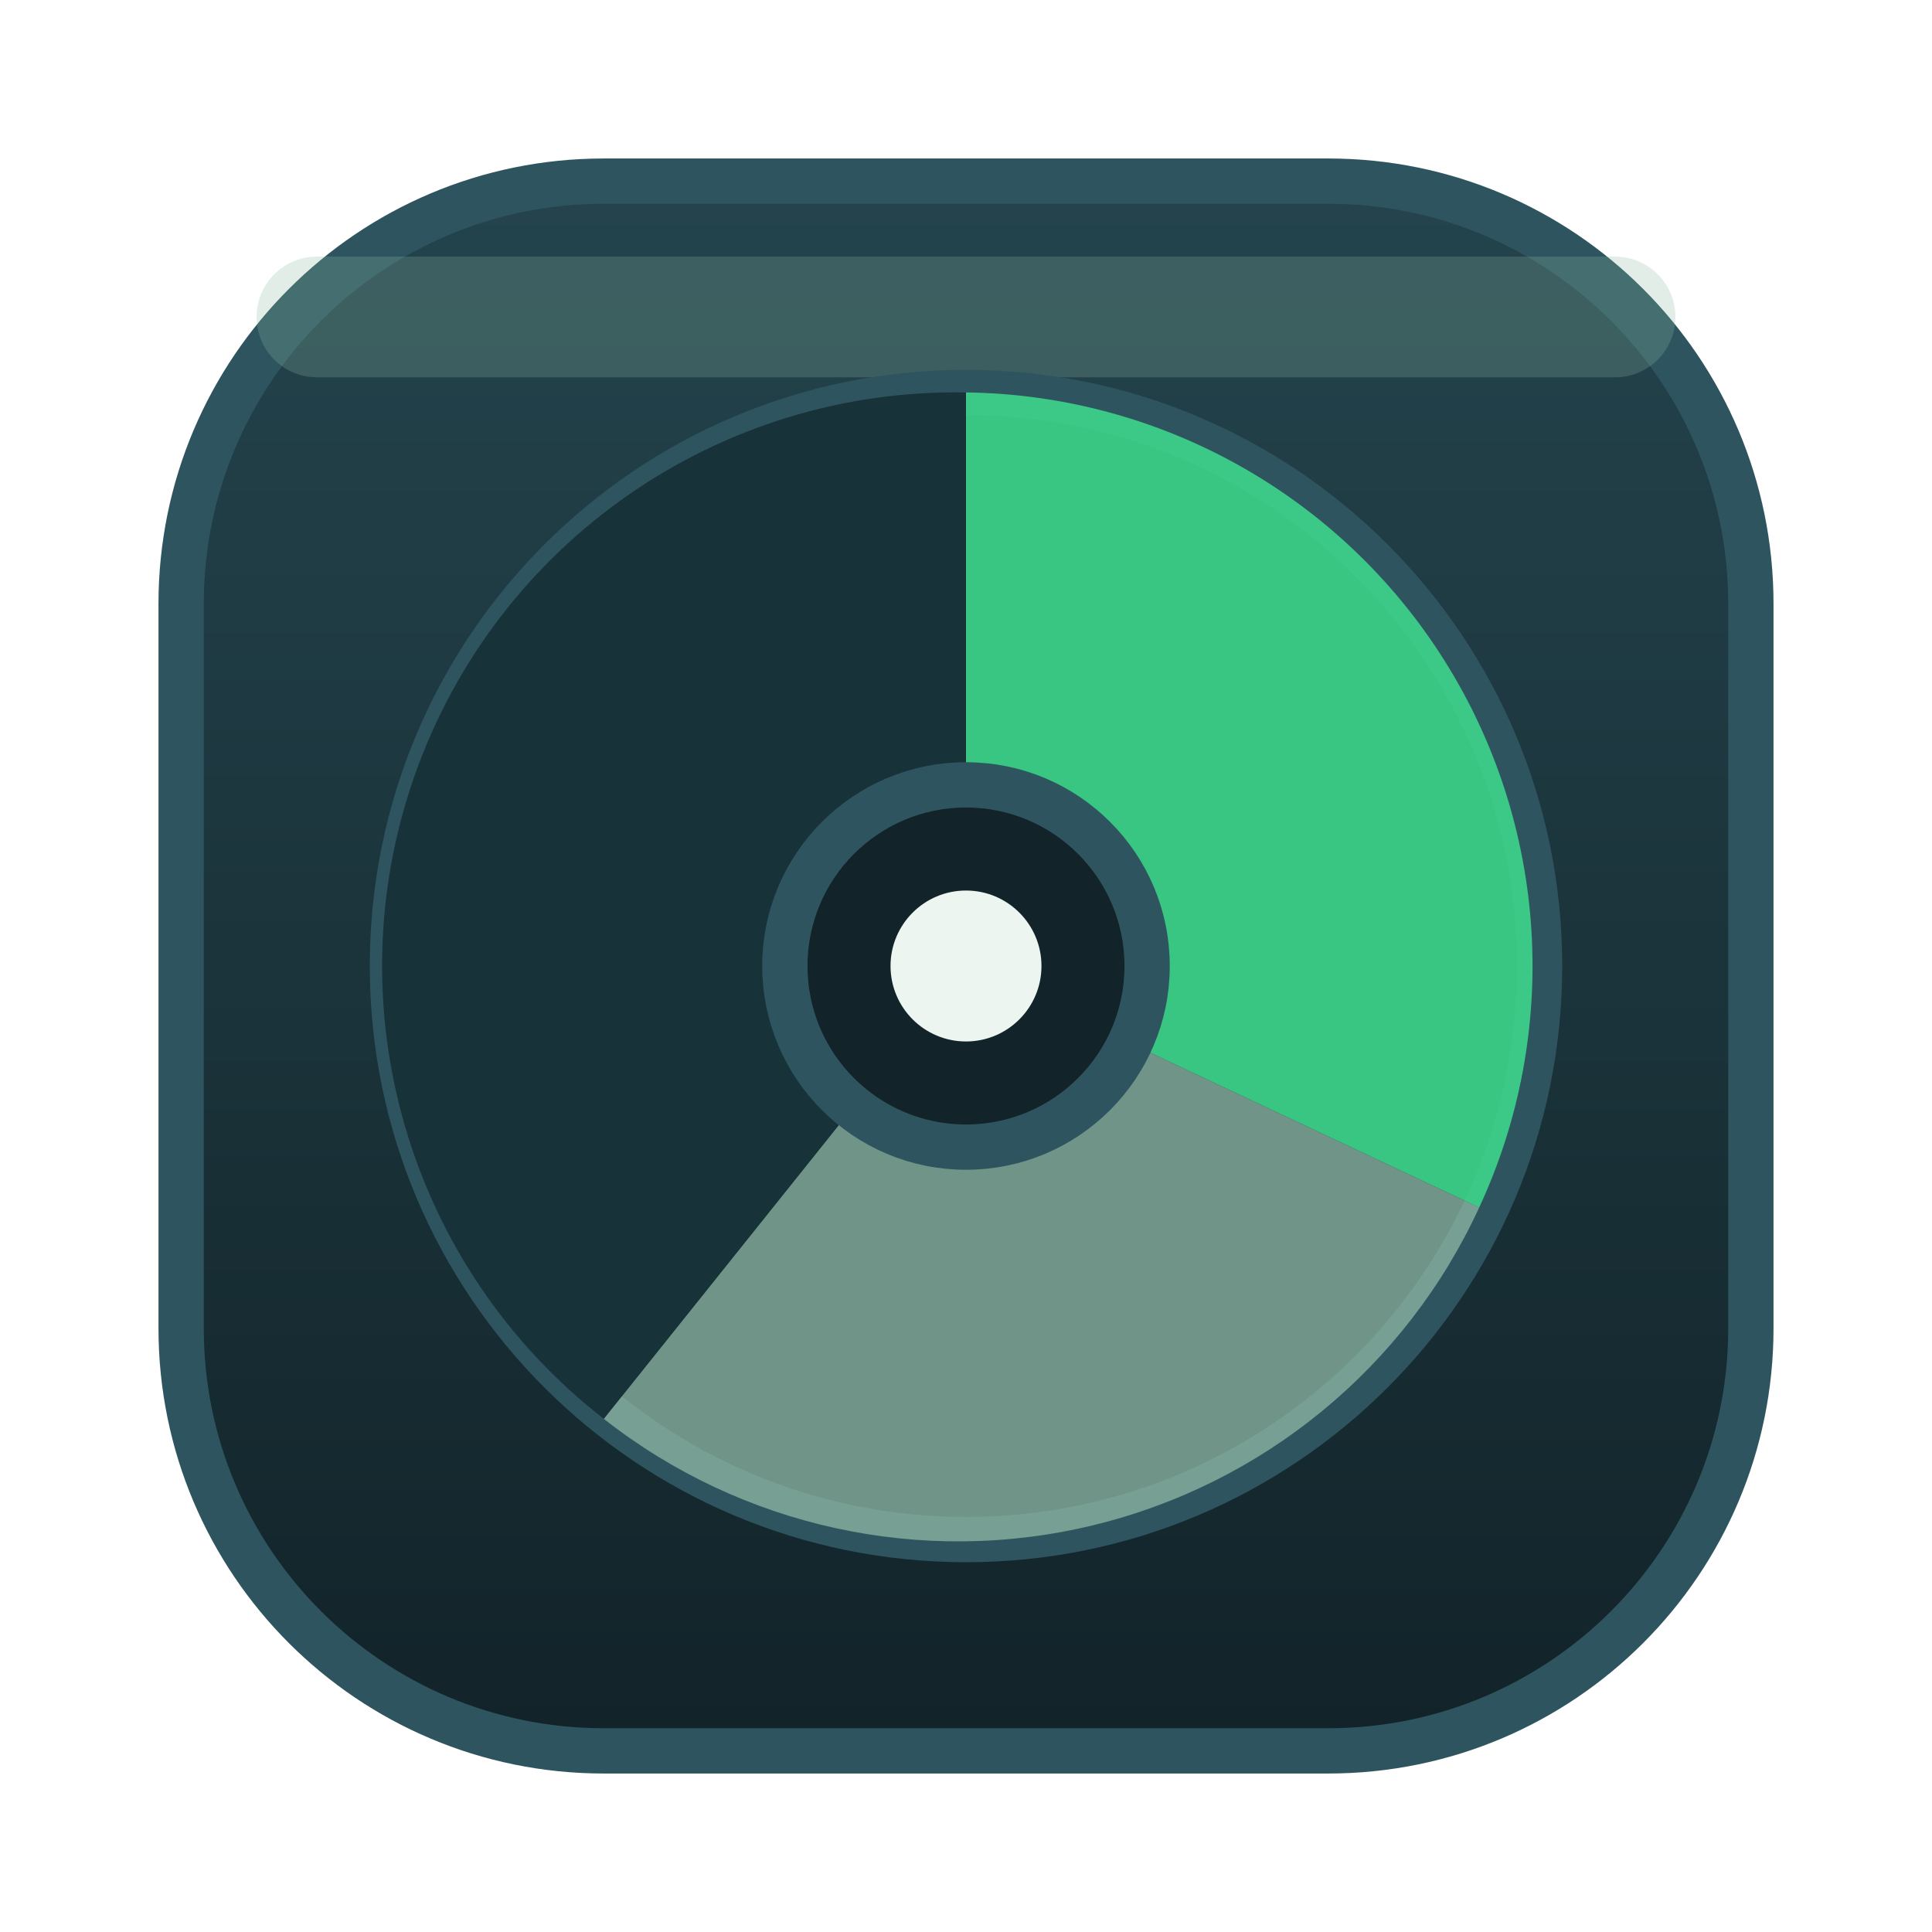
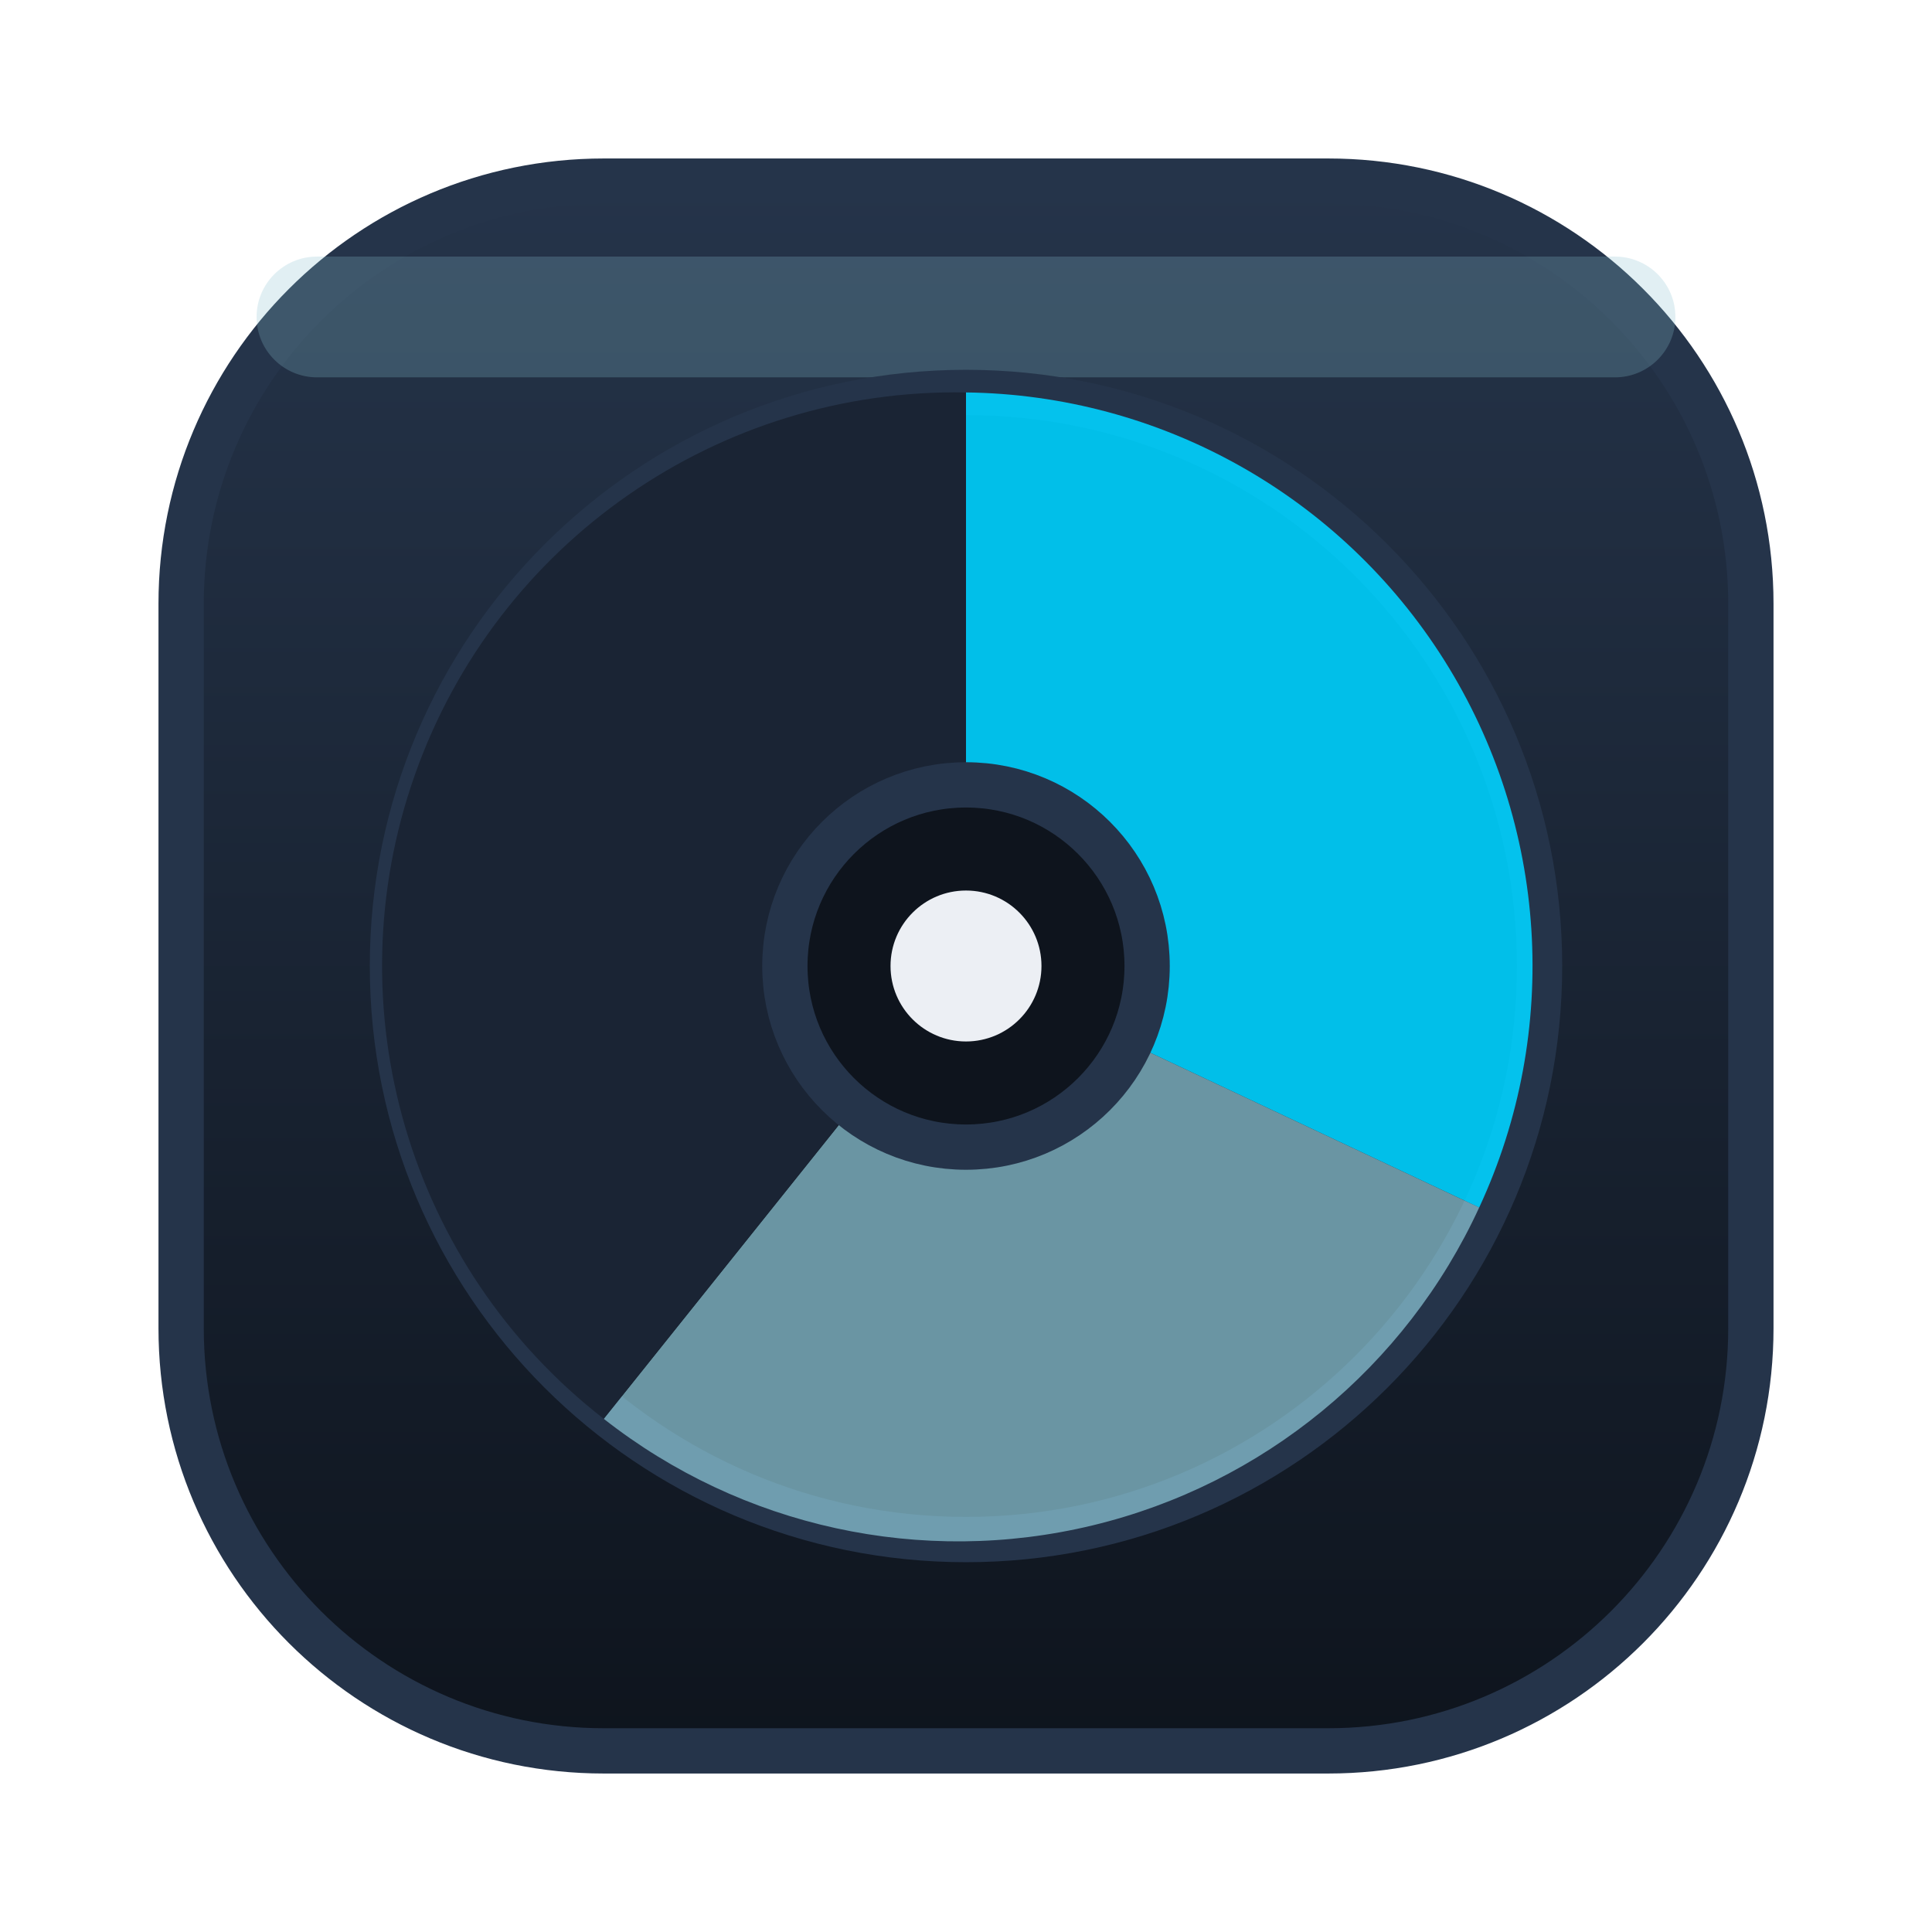
<svg xmlns="http://www.w3.org/2000/svg" width="64" height="64" viewBox="0 0 64 64" fill="none">
  <defs>
    <linearGradient id="gpBg" x1="32" y1="6" x2="32" y2="58" gradientUnits="userSpaceOnUse">
-       <stop offset="0%" stop-color="#24444D" />
-       <stop offset="100%" stop-color="#122329" />
+       <stop offset="0%" stop-color="#25344A" />
+       <stop offset="100%" stop-color="#0e141d" />
    </linearGradient>
  </defs>
-   <rect x="6" y="6" width="52" height="52" rx="14" fill="url(#gpBg)" stroke="#2E555F" stroke-width="1.5" />
-   <rect x="8.5" y="8.5" width="47" height="4" rx="2" fill="#8FB8A6" fill-opacity="0.25" />
-   <circle cx="32" cy="32" r="19" fill="#14262C" stroke="#2E555F" stroke-width="1.5" />
-   <path d="M 32 32 L 32 13 A 19 19 0 0 1 49 40 Z" fill="#3DD68C" fill-opacity="0.9" />
-   <path d="M 32 32 L 49 40 A 19 19 0 0 1 20 47 Z" fill="#8FB8A6" fill-opacity="0.75" />
-   <path d="M 32 32 L 20 47 A 19 19 0 0 1 32 13 Z" fill="#18323A" />
-   <circle cx="32" cy="32" r="6" fill="#122329" stroke="#2E555F" stroke-width="1.5" />
-   <circle cx="32" cy="32" r="2.5" fill="#EDF5F1" />
+   <rect x="6" y="6" width="52" height="52" rx="14" fill="url(#gpBg)" stroke="#25344A" stroke-width="1.5" />
+   <rect x="8.5" y="8.5" width="47" height="4" rx="2" fill="#88C0D0" fill-opacity="0.25" />
+   <circle cx="32" cy="32" r="19" fill="#0E141D" stroke="#25344A" stroke-width="1.5" />
+   <path d="M 32 32 L 32 13 A 19 19 0 0 1 49 40 Z" fill="#00D2FF" fill-opacity="0.9" />
+   <path d="M 32 32 L 49 40 A 19 19 0 0 1 20 47 Z" fill="#88C0D0" fill-opacity="0.75" />
+   <path d="M 32 32 L 20 47 A 19 19 0 0 1 32 13 Z" fill="#1A2434" />
+   <circle cx="32" cy="32" r="6" fill="#0e141d" stroke="#25344A" stroke-width="1.5" />
+   <circle cx="32" cy="32" r="2.5" fill="#ECEFF4" />
</svg>
